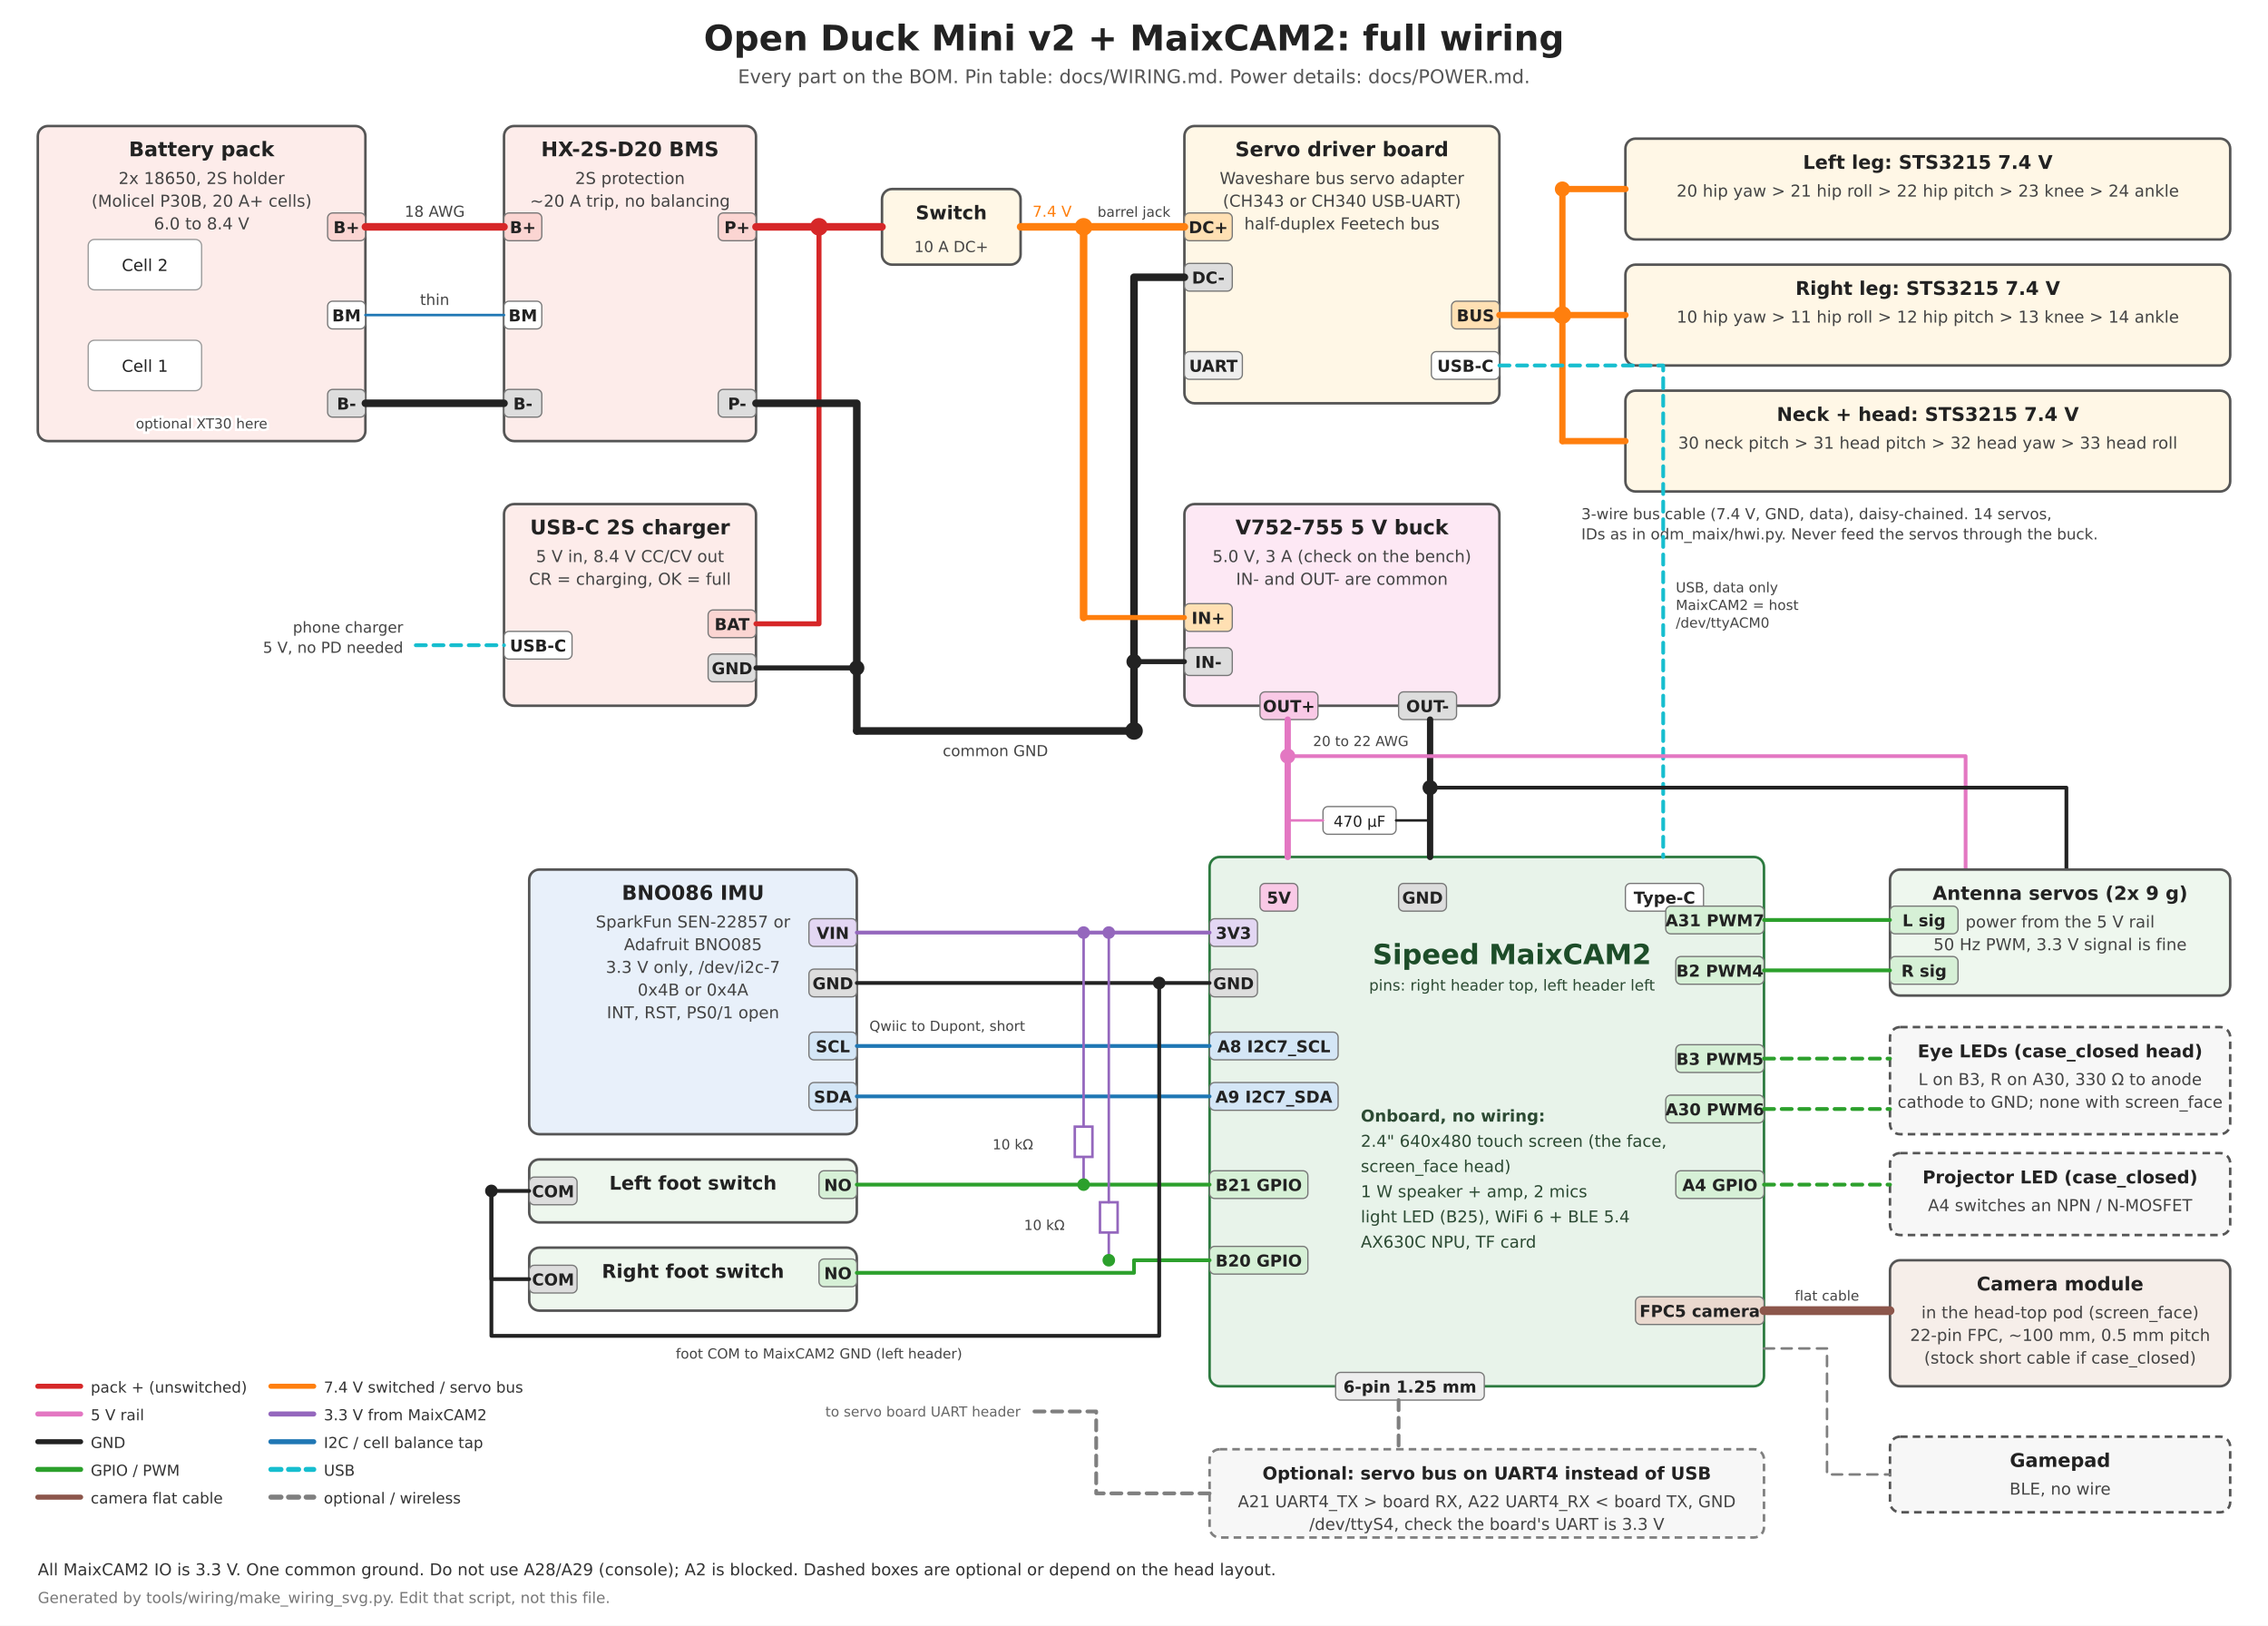
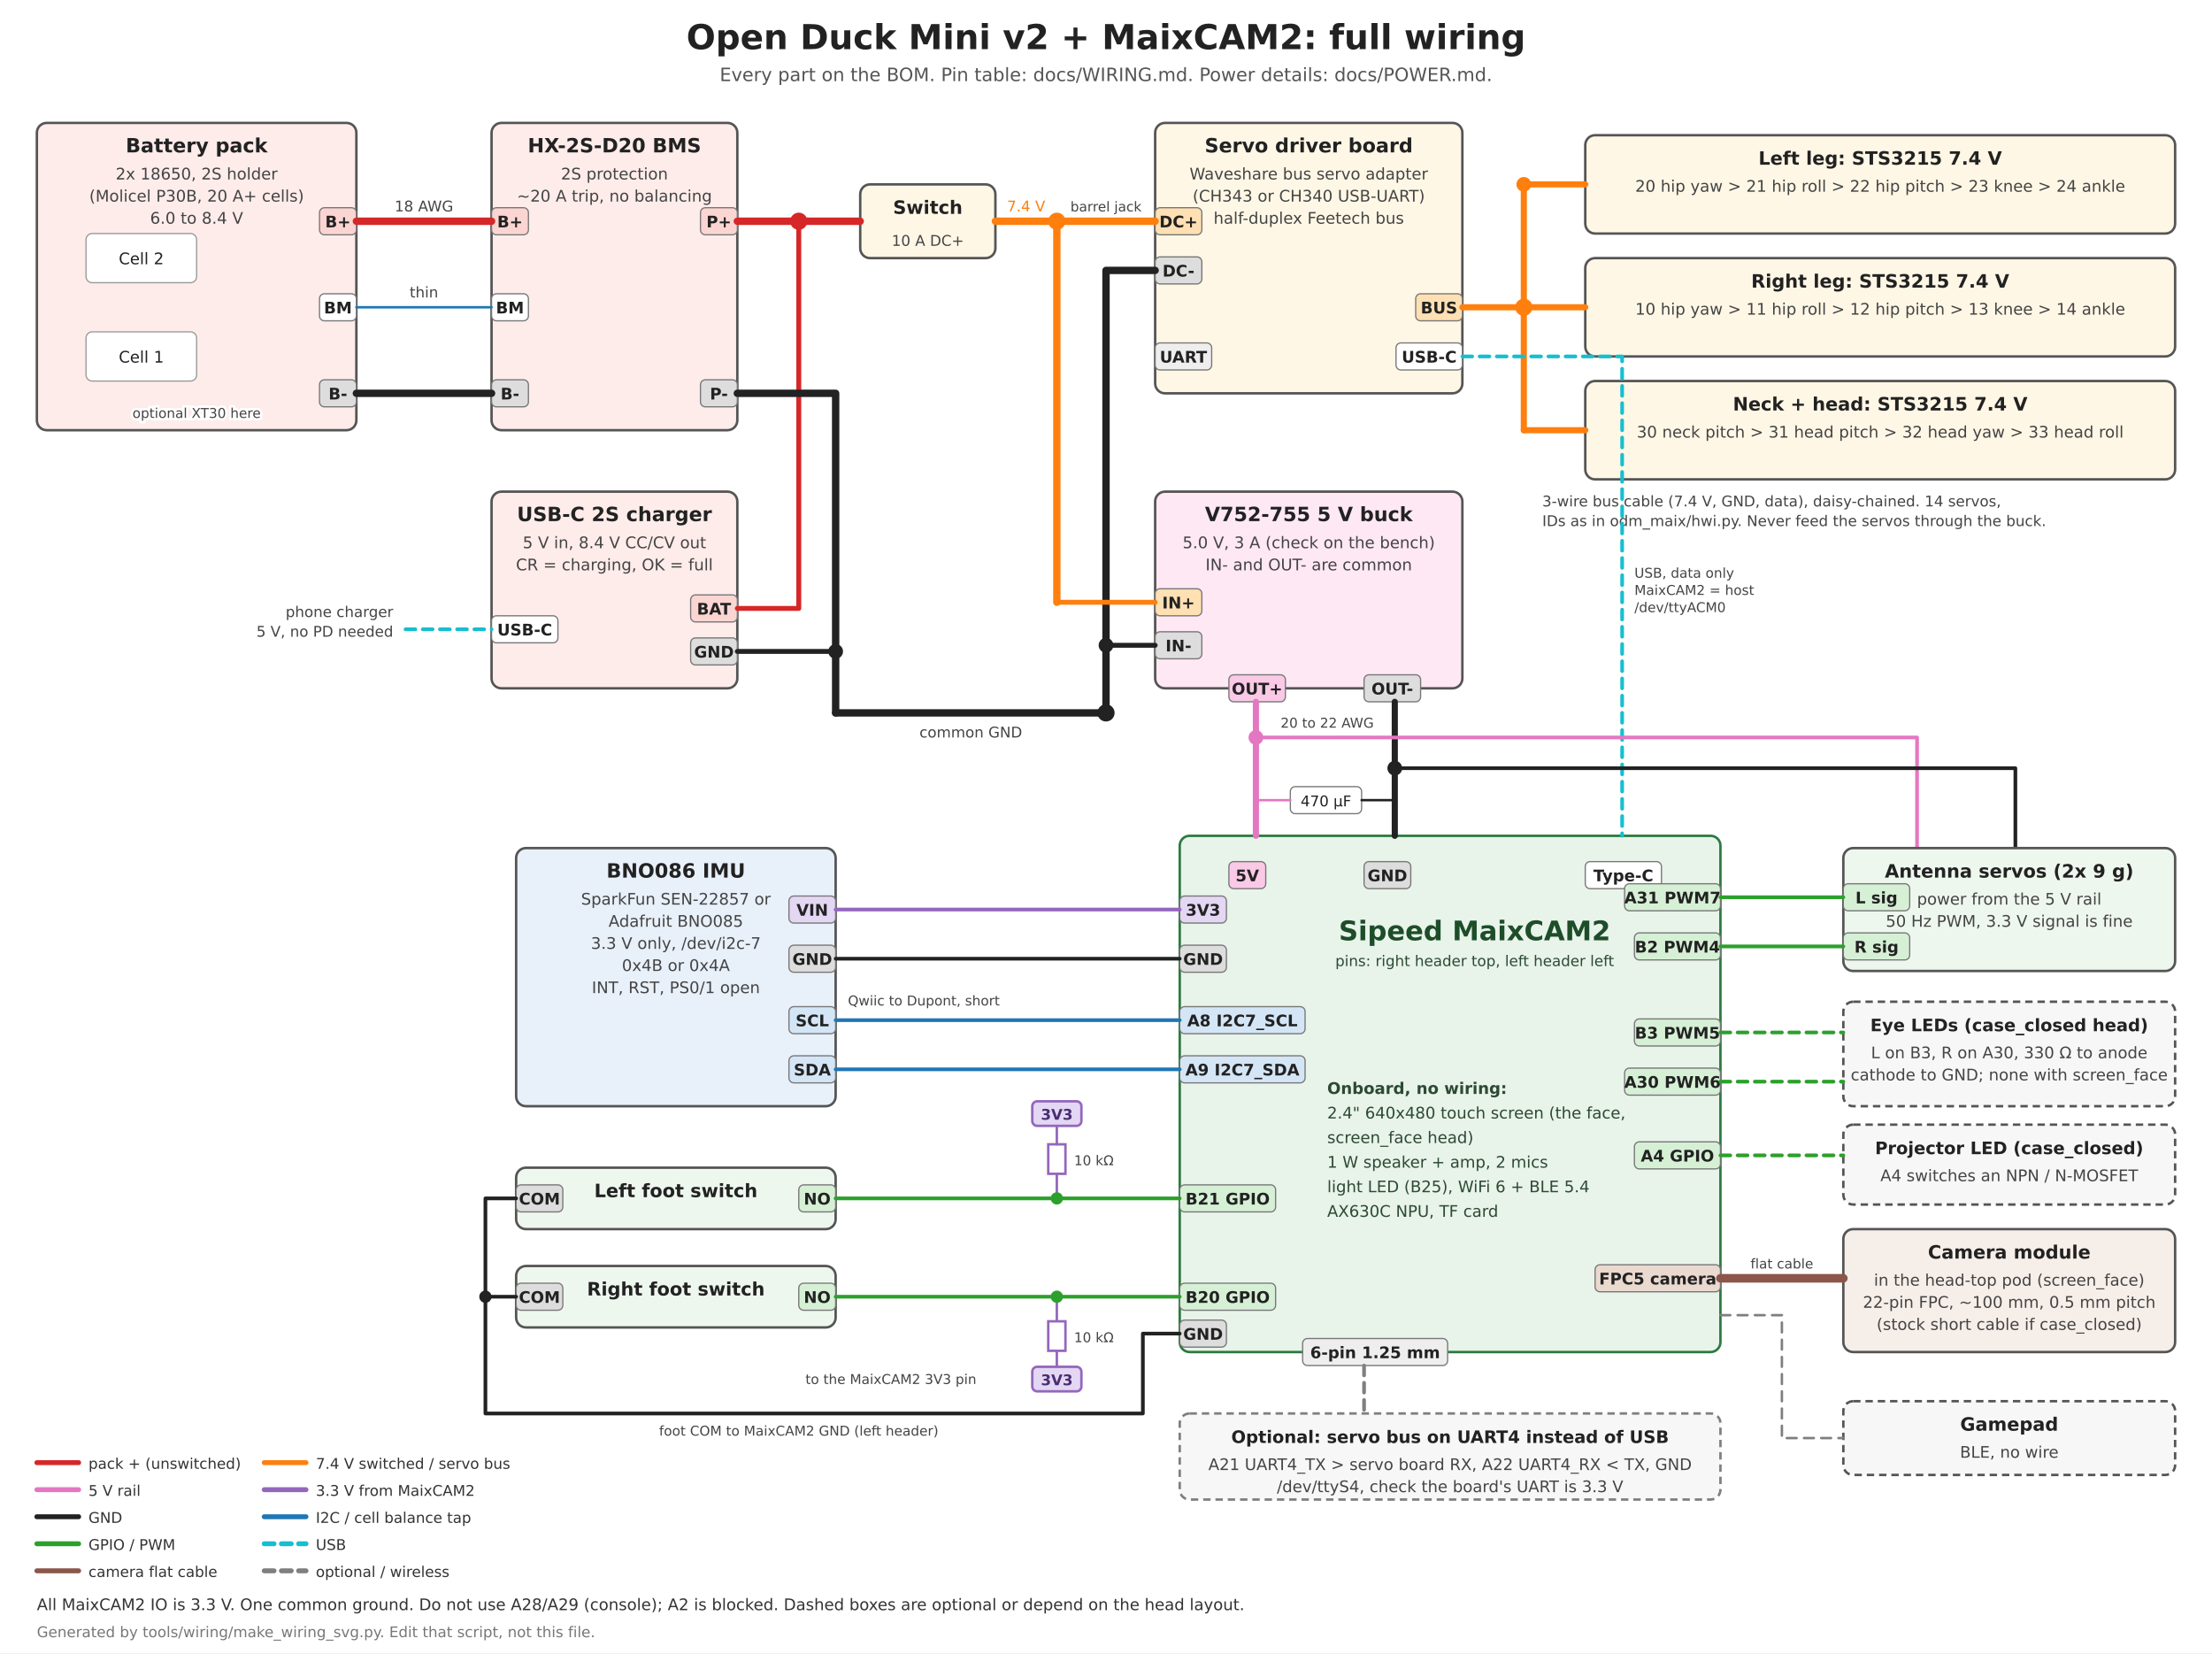
- <svg xmlns="http://www.w3.org/2000/svg" width="1800" height="1290" viewBox="0 0 1800 1290" font-family="DejaVu Sans, Arial, sans-serif">
-   <rect width="1800" height="1290" fill="#ffffff" />
+ <svg xmlns="http://www.w3.org/2000/svg" width="1800" height="1345" viewBox="0 0 1800 1345" font-family="DejaVu Sans, Arial, sans-serif">
+   <rect width="1800" height="1345" fill="#ffffff" />
  <text x="900.0" y="40" font-size="28" text-anchor="middle" font-weight="bold" fill="#222">Open Duck Mini v2 + MaixCAM2: full wiring</text>
  <text x="900.0" y="66" font-size="15" text-anchor="middle" font-weight="normal" fill="#555">Every part on the BOM. Pin table: docs/WIRING.md.  Power details: docs/POWER.md.</text>
  <rect x="30" y="100" width="260" height="250" rx="8" fill="#fdecea" stroke="#555" stroke-width="2" />
  <text x="160.0" y="124" font-size="16" text-anchor="middle" font-weight="bold" fill="#222">Battery pack</text>
  <text x="160.0" y="146" font-size="13" text-anchor="middle" font-weight="normal" fill="#444">2x 18650, 2S holder</text>
  <text x="160.0" y="164" font-size="13" text-anchor="middle" font-weight="normal" fill="#444">(Molicel P30B, 20 A+ cells)</text>
  <text x="160.0" y="182" font-size="13" text-anchor="middle" font-weight="normal" fill="#444">6.0 to 8.4 V</text>
  <rect x="70" y="190" width="90" height="40" rx="5" fill="#fff" stroke="#999" />
  <text x="115" y="215" font-size="13" text-anchor="middle" font-weight="normal" fill="#222">Cell 2</text>
  <rect x="70" y="270" width="90" height="40" rx="5" fill="#fff" stroke="#999" />
  <text x="115" y="295" font-size="13" text-anchor="middle" font-weight="normal" fill="#222">Cell 1</text>
  <rect x="260" y="169" width="30" height="22" rx="4" fill="#fbd5d2" stroke="#777" />
  <text x="275.0" y="185" font-size="13" text-anchor="middle" font-weight="bold" fill="#222">B+</text>
  <rect x="260" y="239" width="30" height="22" rx="4" fill="#fff" stroke="#777" />
  <text x="275.0" y="255" font-size="13" text-anchor="middle" font-weight="bold" fill="#222">BM</text>
  <rect x="260" y="309" width="30" height="22" rx="4" fill="#ddd" stroke="#777" />
  <text x="275.0" y="325" font-size="13" text-anchor="middle" font-weight="bold" fill="#222">B-</text>
  <text x="160" y="340" font-size="11" text-anchor="middle" fill="#444" stroke="#fff" stroke-width="4" paint-order="stroke">optional XT30 here</text>
  <rect x="400" y="100" width="200" height="250" rx="8" fill="#fdecea" stroke="#555" stroke-width="2" />
  <text x="500.0" y="124" font-size="16" text-anchor="middle" font-weight="bold" fill="#222">HX-2S-D20 BMS</text>
  <text x="500.0" y="146" font-size="13" text-anchor="middle" font-weight="normal" fill="#444">2S protection</text>
  <text x="500.0" y="164" font-size="13" text-anchor="middle" font-weight="normal" fill="#444">~20 A trip, no balancing</text>
  <rect x="400" y="169" width="30" height="22" rx="4" fill="#fbd5d2" stroke="#777" />
  <text x="415.0" y="185" font-size="13" text-anchor="middle" font-weight="bold" fill="#222">B+</text>
  <rect x="400" y="239" width="30" height="22" rx="4" fill="#fff" stroke="#777" />
  <text x="415.0" y="255" font-size="13" text-anchor="middle" font-weight="bold" fill="#222">BM</text>
  <rect x="400" y="309" width="30" height="22" rx="4" fill="#ddd" stroke="#777" />
  <text x="415.0" y="325" font-size="13" text-anchor="middle" font-weight="bold" fill="#222">B-</text>
  <rect x="570" y="169" width="30" height="22" rx="4" fill="#fbd5d2" stroke="#777" />
  <text x="585.0" y="185" font-size="13" text-anchor="middle" font-weight="bold" fill="#222">P+</text>
  <rect x="570" y="309" width="30" height="22" rx="4" fill="#ddd" stroke="#777" />
  <text x="585.0" y="325" font-size="13" text-anchor="middle" font-weight="bold" fill="#222">P-</text>
  <path d="M290 180 L400 180" fill="none" stroke="#d62728" stroke-width="6" stroke-linecap="round" stroke-linejoin="round" />
  <path d="M290 250 L400 250" fill="none" stroke="#1f77b4" stroke-width="2" stroke-linecap="round" stroke-linejoin="round" />
  <path d="M290 320 L400 320" fill="none" stroke="#222222" stroke-width="6" stroke-linecap="round" stroke-linejoin="round" />
  <text x="345" y="172" font-size="12" text-anchor="middle" fill="#444" stroke="#fff" stroke-width="4" paint-order="stroke">18 AWG</text>
  <text x="345" y="242" font-size="12" text-anchor="middle" fill="#444" stroke="#fff" stroke-width="4" paint-order="stroke">thin</text>
  <rect x="400" y="400" width="200" height="160" rx="8" fill="#fdecea" stroke="#555" stroke-width="2" />
  <text x="500.0" y="424" font-size="16" text-anchor="middle" font-weight="bold" fill="#222">USB-C 2S charger</text>
  <text x="500.0" y="446" font-size="13" text-anchor="middle" font-weight="normal" fill="#444">5 V in, 8.4 V CC/CV out</text>
  <text x="500.0" y="464" font-size="13" text-anchor="middle" font-weight="normal" fill="#444">CR = charging, OK = full</text>
  <rect x="562" y="484" width="38" height="22" rx="4" fill="#fbd5d2" stroke="#777" />
  <text x="581.0" y="500" font-size="13" text-anchor="middle" font-weight="bold" fill="#222">BAT</text>
  <rect x="562" y="519" width="38" height="22" rx="4" fill="#ddd" stroke="#777" />
  <text x="581.0" y="535" font-size="13" text-anchor="middle" font-weight="bold" fill="#222">GND</text>
  <rect x="400" y="501" width="54" height="22" rx="4" fill="#fff" stroke="#777" />
  <text x="427.0" y="517" font-size="13" text-anchor="middle" font-weight="bold" fill="#222">USB-C</text>
  <path d="M330 512 L400 512" fill="none" stroke="#17becf" stroke-width="3" stroke-linecap="round" stroke-linejoin="round" stroke-dasharray="8 6" />
  <text x="320" y="502" font-size="12" text-anchor="end" font-weight="normal" fill="#444">phone charger</text>
  <text x="320" y="518" font-size="12" text-anchor="end" font-weight="normal" fill="#444">5 V, no PD needed</text>
  <rect x="700" y="150" width="110" height="60" rx="8" fill="#fff7e6" stroke="#555" stroke-width="2" />
  <text x="755.0" y="174" font-size="15" text-anchor="middle" font-weight="bold" fill="#222">Switch</text>
  <text x="755" y="200" font-size="12" text-anchor="middle" font-weight="normal" fill="#444">10 A DC+</text>
  <path d="M600 180 L700 180" fill="none" stroke="#d62728" stroke-width="6" stroke-linecap="round" stroke-linejoin="round" />
  <path d="M650 180 L650 495 L600 495" fill="none" stroke="#d62728" stroke-width="4" stroke-linecap="round" stroke-linejoin="round" />
  <circle cx="650" cy="180" r="7" fill="#d62728" />
  <path d="M600 320 L680 320 L680 580" fill="none" stroke="#222222" stroke-width="6" stroke-linecap="round" stroke-linejoin="round" />
  <path d="M600 530 L680 530" fill="none" stroke="#222222" stroke-width="4" stroke-linecap="round" stroke-linejoin="round" />
  <circle cx="680" cy="530" r="6" fill="#222222" />
  <path d="M810 180 L860 180 L860 490" fill="none" stroke="#ff7f0e" stroke-width="6" stroke-linecap="round" stroke-linejoin="round" />
  <circle cx="860" cy="180" r="7" fill="#ff7f0e" />
  <text x="835" y="172" font-size="12" text-anchor="middle" fill="#ff7f0e" stroke="#fff" stroke-width="4" paint-order="stroke">7.4 V</text>
  <rect x="940" y="100" width="250" height="220" rx="8" fill="#fff7e6" stroke="#555" stroke-width="2" />
  <text x="1065.0" y="124" font-size="16" text-anchor="middle" font-weight="bold" fill="#222">Servo driver board</text>
  <text x="1065.0" y="146" font-size="13" text-anchor="middle" font-weight="normal" fill="#444">Waveshare bus servo adapter</text>
  <text x="1065.0" y="164" font-size="13" text-anchor="middle" font-weight="normal" fill="#444">(CH343 or CH340 USB-UART)</text>
  <text x="1065.0" y="182" font-size="13" text-anchor="middle" font-weight="normal" fill="#444">half-duplex Feetech bus</text>
  <rect x="940" y="169" width="38" height="22" rx="4" fill="#ffe0b3" stroke="#777" />
  <text x="959.0" y="185" font-size="13" text-anchor="middle" font-weight="bold" fill="#222">DC+</text>
  <rect x="940" y="209" width="38" height="22" rx="4" fill="#ddd" stroke="#777" />
  <text x="959.0" y="225" font-size="13" text-anchor="middle" font-weight="bold" fill="#222">DC-</text>
  <rect x="1152" y="239" width="38" height="22" rx="4" fill="#ffe0b3" stroke="#777" />
  <text x="1171.0" y="255" font-size="13" text-anchor="middle" font-weight="bold" fill="#222">BUS</text>
  <rect x="1136" y="279" width="54" height="22" rx="4" fill="#fff" stroke="#777" />
  <text x="1163.0" y="295" font-size="13" text-anchor="middle" font-weight="bold" fill="#222">USB-C</text>
  <rect x="940" y="279" width="46" height="22" rx="4" fill="#eee" stroke="#777" />
  <text x="963.0" y="295" font-size="13" text-anchor="middle" font-weight="bold" fill="#222">UART</text>
  <path d="M860 180 L940 180" fill="none" stroke="#ff7f0e" stroke-width="6" stroke-linecap="round" stroke-linejoin="round" />
  <text x="900" y="172" font-size="11" text-anchor="middle" fill="#444" stroke="#fff" stroke-width="4" paint-order="stroke">barrel jack</text>
  <path d="M940 220 L900 220 L900 580" fill="none" stroke="#222222" stroke-width="6" stroke-linecap="round" stroke-linejoin="round" />
  <rect x="940" y="400" width="250" height="160" rx="8" fill="#fde8f4" stroke="#555" stroke-width="2" />
  <text x="1065.0" y="424" font-size="16" text-anchor="middle" font-weight="bold" fill="#222">V752-755 5 V buck</text>
  <text x="1065.0" y="446" font-size="13" text-anchor="middle" font-weight="normal" fill="#444">5.0 V, 3 A (check on the bench)</text>
  <text x="1065.0" y="464" font-size="13" text-anchor="middle" font-weight="normal" fill="#444">IN- and OUT- are common</text>
  <rect x="940" y="479" width="38" height="22" rx="4" fill="#ffe0b3" stroke="#777" />
  <text x="959.0" y="495" font-size="13" text-anchor="middle" font-weight="bold" fill="#222">IN+</text>
  <rect x="940" y="514" width="38" height="22" rx="4" fill="#ddd" stroke="#777" />
  <text x="959.0" y="530" font-size="13" text-anchor="middle" font-weight="bold" fill="#222">IN-</text>
  <path d="M860 490 L940 490" fill="none" stroke="#ff7f0e" stroke-width="4" stroke-linecap="round" stroke-linejoin="round" />
  <path d="M940 525 L900 525" fill="none" stroke="#222222" stroke-width="4" stroke-linecap="round" stroke-linejoin="round" />
  <circle cx="900" cy="525" r="6" fill="#222222" />
  <rect x="1000" y="549" width="46" height="22" rx="4" fill="#f9c9e6" stroke="#777" />
  <text x="1023.0" y="565" font-size="13" text-anchor="middle" font-weight="bold" fill="#222">OUT+</text>
  <rect x="1110" y="549" width="46" height="22" rx="4" fill="#ddd" stroke="#777" />
  <text x="1133.0" y="565" font-size="13" text-anchor="middle" font-weight="bold" fill="#222">OUT-</text>
  <path d="M680 580 L900 580" fill="none" stroke="#222222" stroke-width="6" stroke-linecap="round" stroke-linejoin="round" />
  <circle cx="900" cy="580" r="7" fill="#222222" />
  <text x="790" y="600" font-size="12" text-anchor="middle" fill="#444" stroke="#fff" stroke-width="4" paint-order="stroke">common GND</text>
  <rect x="1290" y="110" width="480" height="80" rx="8" fill="#fff7e6" stroke="#555" stroke-width="2" />
  <text x="1530.0" y="134" font-size="15" text-anchor="middle" font-weight="bold" fill="#222">Left leg: STS3215 7.4 V</text>
  <text x="1530.0" y="156" font-size="13" text-anchor="middle" font-weight="normal" fill="#444">20 hip yaw &gt; 21 hip roll &gt; 22 hip pitch &gt; 23 knee &gt; 24 ankle</text>
  <path d="M1240 150 L1290 150" fill="none" stroke="#ff7f0e" stroke-width="5" stroke-linecap="round" stroke-linejoin="round" />
  <rect x="1290" y="210" width="480" height="80" rx="8" fill="#fff7e6" stroke="#555" stroke-width="2" />
  <text x="1530.0" y="234" font-size="15" text-anchor="middle" font-weight="bold" fill="#222">Right leg: STS3215 7.4 V</text>
  <text x="1530.0" y="256" font-size="13" text-anchor="middle" font-weight="normal" fill="#444">10 hip yaw &gt; 11 hip roll &gt; 12 hip pitch &gt; 13 knee &gt; 14 ankle</text>
  <path d="M1240 250 L1290 250" fill="none" stroke="#ff7f0e" stroke-width="5" stroke-linecap="round" stroke-linejoin="round" />
  <rect x="1290" y="310" width="480" height="80" rx="8" fill="#fff7e6" stroke="#555" stroke-width="2" />
  <text x="1530.0" y="334" font-size="15" text-anchor="middle" font-weight="bold" fill="#222">Neck + head: STS3215 7.4 V</text>
  <text x="1530.0" y="356" font-size="13" text-anchor="middle" font-weight="normal" fill="#444">30 neck pitch &gt; 31 head pitch &gt; 32 head yaw &gt; 33 head roll</text>
  <path d="M1240 350 L1290 350" fill="none" stroke="#ff7f0e" stroke-width="5" stroke-linecap="round" stroke-linejoin="round" />
  <path d="M1190 250 L1240 250" fill="none" stroke="#ff7f0e" stroke-width="5" stroke-linecap="round" stroke-linejoin="round" />
  <path d="M1240 150 L1240 350" fill="none" stroke="#ff7f0e" stroke-width="5" stroke-linecap="round" stroke-linejoin="round" />
  <circle cx="1240" cy="150" r="6" fill="#ff7f0e" />
  <circle cx="1240" cy="250" r="7" fill="#ff7f0e" />
  <text x="1255" y="412" font-size="12" text-anchor="start" fill="#444" stroke="#fff" stroke-width="4" paint-order="stroke">3-wire bus cable (7.4 V, GND, data), daisy-chained. 14 servos,</text>
  <text x="1255" y="428" font-size="12" text-anchor="start" fill="#444" stroke="#fff" stroke-width="4" paint-order="stroke">IDs as in odm_maix/hwi.py. Never feed the servos through the buck.</text>
  <rect x="960" y="680" width="440" height="420" rx="8" fill="#e8f3ea" stroke="#2c7a3f" stroke-width="2" />
  <text x="1180.0" y="704" font-size="16" text-anchor="middle" font-weight="bold" fill="#222" />
  <text x="1200.0" y="765" font-size="22" text-anchor="middle" font-weight="bold" fill="#1d4d29">Sipeed MaixCAM2</text>
  <text x="1200.0" y="786" font-size="12" text-anchor="middle" font-weight="normal" fill="#2c4a33">pins: right header top, left header left</text>
  <text x="1080" y="890" font-size="13" text-anchor="start" font-weight="bold" fill="#2c4a33">Onboard, no wiring:</text>
  <text x="1080" y="910" font-size="13" text-anchor="start" font-weight="normal" fill="#2c4a33">2.4" 640x480 touch screen (the face,</text>
  <text x="1080" y="930" font-size="13" text-anchor="start" font-weight="normal" fill="#2c4a33">  screen_face head)</text>
  <text x="1080" y="950" font-size="13" text-anchor="start" font-weight="normal" fill="#2c4a33">1 W speaker + amp, 2 mics</text>
  <text x="1080" y="970" font-size="13" text-anchor="start" font-weight="normal" fill="#2c4a33">light LED (B25), WiFi 6 + BLE 5.4</text>
  <text x="1080" y="990" font-size="13" text-anchor="start" font-weight="normal" fill="#2c4a33">AX630C NPU, TF card</text>
  <rect x="1000" y="701" width="30" height="22" rx="4" fill="#f9c9e6" stroke="#777" />
  <text x="1015.0" y="717" font-size="13" text-anchor="middle" font-weight="bold" fill="#222">5V</text>
  <rect x="1110" y="701" width="38" height="22" rx="4" fill="#ddd" stroke="#777" />
  <text x="1129.0" y="717" font-size="13" text-anchor="middle" font-weight="bold" fill="#222">GND</text>
  <path d="M1022 571 L1022 680" fill="none" stroke="#e377c2" stroke-width="5" stroke-linecap="round" stroke-linejoin="round" />
  <path d="M1135 571 L1135 680" fill="none" stroke="#222222" stroke-width="5" stroke-linecap="round" stroke-linejoin="round" />
  <circle cx="1022" cy="600" r="6" fill="#e377c2" />
  <circle cx="1135" cy="625" r="6" fill="#222222" />
  <rect x="1050" y="640" width="58" height="22" rx="4" fill="#fff" stroke="#777" />
  <text x="1079" y="656" font-size="12" text-anchor="middle" font-weight="normal" fill="#222">470 µF</text>
  <path d="M1022 651 L1050 651" fill="none" stroke="#e377c2" stroke-width="2" stroke-linecap="round" stroke-linejoin="round" />
  <path d="M1108 651 L1135 651" fill="none" stroke="#222222" stroke-width="2" stroke-linecap="round" stroke-linejoin="round" />
  <text x="1080" y="592" font-size="11" text-anchor="middle" fill="#444" stroke="#fff" stroke-width="4" paint-order="stroke">20 to 22 AWG</text>
  <rect x="1290" y="701" width="62" height="22" rx="4" fill="#fff" stroke="#777" />
  <text x="1321.0" y="717" font-size="13" text-anchor="middle" font-weight="bold" fill="#222">Type-C</text>
  <path d="M1190 290 L1320 290 L1320 680" fill="none" stroke="#17becf" stroke-width="3" stroke-linecap="round" stroke-linejoin="round" stroke-dasharray="8 6" />
  <text x="1330" y="470" font-size="11" text-anchor="start" fill="#444" stroke="#fff" stroke-width="4" paint-order="stroke">USB, data only</text>
  <text x="1330" y="484" font-size="11" text-anchor="start" fill="#444" stroke="#fff" stroke-width="4" paint-order="stroke">MaixCAM2 = host</text>
  <text x="1330" y="498" font-size="11" text-anchor="start" fill="#444" stroke="#fff" stroke-width="4" paint-order="stroke">/dev/ttyACM0</text>
  <path d="M1022 600 L1560 600 L1560 690" fill="none" stroke="#e377c2" stroke-width="3" stroke-linecap="round" stroke-linejoin="round" />
  <path d="M1135 625 L1640 625 L1640 690" fill="none" stroke="#222222" stroke-width="3" stroke-linecap="round" stroke-linejoin="round" />
  <rect x="960" y="729" width="38" height="22" rx="4" fill="#e3d7f3" stroke="#777" />
  <text x="979.0" y="745" font-size="13" text-anchor="middle" font-weight="bold" fill="#222">3V3</text>
  <rect x="960" y="769" width="38" height="22" rx="4" fill="#ddd" stroke="#777" />
  <text x="979.0" y="785" font-size="13" text-anchor="middle" font-weight="bold" fill="#222">GND</text>
  <rect x="960" y="819" width="102" height="22" rx="4" fill="#d4e6f6" stroke="#777" />
  <text x="1011.0" y="835" font-size="13" text-anchor="middle" font-weight="bold" fill="#222">A8 I2C7_SCL</text>
  <rect x="960" y="859" width="102" height="22" rx="4" fill="#d4e6f6" stroke="#777" />
  <text x="1011.0" y="875" font-size="13" text-anchor="middle" font-weight="bold" fill="#222">A9 I2C7_SDA</text>
-   <rect x="960" y="929" width="78" height="22" rx="4" fill="#d6f0d6" stroke="#777" />
-   <text x="999.0" y="945" font-size="13" text-anchor="middle" font-weight="bold" fill="#222">B21 GPIO</text>
-   <rect x="960" y="989" width="78" height="22" rx="4" fill="#d6f0d6" stroke="#777" />
-   <text x="999.0" y="1005" font-size="13" text-anchor="middle" font-weight="bold" fill="#222">B20 GPIO</text>
+   <rect x="960" y="964" width="78" height="22" rx="4" fill="#d6f0d6" stroke="#777" />
+   <text x="999.0" y="980" font-size="13" text-anchor="middle" font-weight="bold" fill="#222">B21 GPIO</text>
+   <rect x="960" y="1044" width="78" height="22" rx="4" fill="#d6f0d6" stroke="#777" />
+   <text x="999.0" y="1060" font-size="13" text-anchor="middle" font-weight="bold" fill="#222">B20 GPIO</text>
+   <rect x="960" y="1074" width="38" height="22" rx="4" fill="#ddd" stroke="#777" />
+   <text x="979.0" y="1090" font-size="13" text-anchor="middle" font-weight="bold" fill="#222">GND</text>
  <rect x="420" y="690" width="260" height="210" rx="8" fill="#e8f0fa" stroke="#555" stroke-width="2" />
  <text x="550.0" y="714" font-size="16" text-anchor="middle" font-weight="bold" fill="#222">BNO086 IMU</text>
  <text x="550.0" y="736" font-size="13" text-anchor="middle" font-weight="normal" fill="#444">SparkFun SEN-22857 or</text>
  <text x="550.0" y="754" font-size="13" text-anchor="middle" font-weight="normal" fill="#444">Adafruit BNO085</text>
  <text x="550.0" y="772" font-size="13" text-anchor="middle" font-weight="normal" fill="#444">3.3 V only, /dev/i2c-7</text>
  <text x="550.0" y="790" font-size="13" text-anchor="middle" font-weight="normal" fill="#444">0x4B or 0x4A</text>
  <text x="550.0" y="808" font-size="13" text-anchor="middle" font-weight="normal" fill="#444">INT, RST, PS0/1 open</text>
  <rect x="642" y="729" width="38" height="22" rx="4" fill="#e3d7f3" stroke="#777" />
  <text x="661.0" y="745" font-size="13" text-anchor="middle" font-weight="bold" fill="#222">VIN</text>
  <rect x="642" y="769" width="38" height="22" rx="4" fill="#ddd" stroke="#777" />
  <text x="661.0" y="785" font-size="13" text-anchor="middle" font-weight="bold" fill="#222">GND</text>
  <rect x="642" y="819" width="38" height="22" rx="4" fill="#d4e6f6" stroke="#777" />
  <text x="661.0" y="835" font-size="13" text-anchor="middle" font-weight="bold" fill="#222">SCL</text>
  <rect x="642" y="859" width="38" height="22" rx="4" fill="#d4e6f6" stroke="#777" />
  <text x="661.0" y="875" font-size="13" text-anchor="middle" font-weight="bold" fill="#222">SDA</text>
  <path d="M680 740 L960 740" fill="none" stroke="#9467bd" stroke-width="3" stroke-linecap="round" stroke-linejoin="round" />
  <path d="M680 780 L960 780" fill="none" stroke="#222222" stroke-width="3" stroke-linecap="round" stroke-linejoin="round" />
  <path d="M680 830 L960 830" fill="none" stroke="#1f77b4" stroke-width="3" stroke-linecap="round" stroke-linejoin="round" />
  <path d="M680 870 L960 870" fill="none" stroke="#1f77b4" stroke-width="3" stroke-linecap="round" stroke-linejoin="round" />
  <text x="690" y="818" font-size="11" text-anchor="start" fill="#444" stroke="#fff" stroke-width="4" paint-order="stroke">Qwiic to Dupont, short</text>
-   <rect x="420" y="920" width="260" height="50" rx="8" fill="#eef7ee" stroke="#555" stroke-width="2" />
-   <text x="550.0" y="944" font-size="15" text-anchor="middle" font-weight="bold" fill="#222">Left foot switch</text>
-   <rect x="420" y="990" width="260" height="50" rx="8" fill="#eef7ee" stroke="#555" stroke-width="2" />
-   <text x="550.0" y="1014" font-size="15" text-anchor="middle" font-weight="bold" fill="#222">Right foot switch</text>
-   <rect x="650" y="929" width="30" height="22" rx="4" fill="#d6f0d6" stroke="#777" />
-   <text x="665.0" y="945" font-size="13" text-anchor="middle" font-weight="bold" fill="#222">NO</text>
-   <rect x="650" y="999" width="30" height="22" rx="4" fill="#d6f0d6" stroke="#777" />
-   <text x="665.0" y="1015" font-size="13" text-anchor="middle" font-weight="bold" fill="#222">NO</text>
-   <rect x="420" y="934" width="38" height="22" rx="4" fill="#ddd" stroke="#777" />
-   <text x="439.0" y="950" font-size="13" text-anchor="middle" font-weight="bold" fill="#222">COM</text>
-   <rect x="420" y="1004" width="38" height="22" rx="4" fill="#ddd" stroke="#777" />
-   <text x="439.0" y="1020" font-size="13" text-anchor="middle" font-weight="bold" fill="#222">COM</text>
-   <path d="M680 940 L960 940" fill="none" stroke="#2ca02c" stroke-width="3" stroke-linecap="round" stroke-linejoin="round" />
-   <path d="M680 1010 L900 1010 L900 1000 L960 1000" fill="none" stroke="#2ca02c" stroke-width="3" stroke-linecap="round" stroke-linejoin="round" />
-   <path d="M860 940 L860 918" fill="none" stroke="#9467bd" stroke-width="2" stroke-linecap="round" stroke-linejoin="round" />
-   <rect x="853" y="894" width="14" height="24" fill="#fff" stroke="#9467bd" stroke-width="2" />
-   <path d="M860 894 L860 758 L860 740" fill="none" stroke="#9467bd" stroke-width="2" stroke-linecap="round" stroke-linejoin="round" />
-   <circle cx="860" cy="740" r="5" fill="#9467bd" />
-   <circle cx="860" cy="940" r="5" fill="#2ca02c" />
-   <path d="M880 1000 L880 978" fill="none" stroke="#9467bd" stroke-width="2" stroke-linecap="round" stroke-linejoin="round" />
-   <rect x="873" y="954" width="14" height="24" fill="#fff" stroke="#9467bd" stroke-width="2" />
-   <path d="M880 954 L880 758 L880 740" fill="none" stroke="#9467bd" stroke-width="2" stroke-linecap="round" stroke-linejoin="round" />
-   <circle cx="880" cy="740" r="5" fill="#9467bd" />
-   <circle cx="880" cy="1000" r="5" fill="#2ca02c" />
-   <text x="820" y="912" font-size="11" text-anchor="end" fill="#444" stroke="#fff" stroke-width="4" paint-order="stroke">10 kΩ</text>
-   <text x="845" y="976" font-size="11" text-anchor="end" fill="#444" stroke="#fff" stroke-width="4" paint-order="stroke">10 kΩ</text>
-   <path d="M420 945 L390 945 L390 1015 L420 1015" fill="none" stroke="#222222" stroke-width="3" stroke-linecap="round" stroke-linejoin="round" />
-   <path d="M390 945 L390 1060 L920 1060 L920 780" fill="none" stroke="#222222" stroke-width="3" stroke-linecap="round" stroke-linejoin="round" />
-   <circle cx="390" cy="945" r="5" fill="#222222" />
-   <circle cx="920" cy="780" r="5" fill="#222222" />
-   <text x="650" y="1078" font-size="11" text-anchor="middle" fill="#444" stroke="#fff" stroke-width="4" paint-order="stroke">foot COM to MaixCAM2 GND (left header)</text>
+   <rect x="420" y="950" width="260" height="50" rx="8" fill="#eef7ee" stroke="#555" stroke-width="2" />
+   <text x="550.0" y="974" font-size="15" text-anchor="middle" font-weight="bold" fill="#222">Left foot switch</text>
+   <rect x="420" y="1030" width="260" height="50" rx="8" fill="#eef7ee" stroke="#555" stroke-width="2" />
+   <text x="550.0" y="1054" font-size="15" text-anchor="middle" font-weight="bold" fill="#222">Right foot switch</text>
+   <rect x="650" y="964" width="30" height="22" rx="4" fill="#d6f0d6" stroke="#777" />
+   <text x="665.0" y="980" font-size="13" text-anchor="middle" font-weight="bold" fill="#222">NO</text>
+   <rect x="650" y="1044" width="30" height="22" rx="4" fill="#d6f0d6" stroke="#777" />
+   <text x="665.0" y="1060" font-size="13" text-anchor="middle" font-weight="bold" fill="#222">NO</text>
+   <rect x="420" y="964" width="38" height="22" rx="4" fill="#ddd" stroke="#777" />
+   <text x="439.0" y="980" font-size="13" text-anchor="middle" font-weight="bold" fill="#222">COM</text>
+   <rect x="420" y="1044" width="38" height="22" rx="4" fill="#ddd" stroke="#777" />
+   <text x="439.0" y="1060" font-size="13" text-anchor="middle" font-weight="bold" fill="#222">COM</text>
+   <path d="M680 975 L960 975" fill="none" stroke="#2ca02c" stroke-width="3" stroke-linecap="round" stroke-linejoin="round" />
+   <path d="M680 1055 L960 1055" fill="none" stroke="#2ca02c" stroke-width="3" stroke-linecap="round" stroke-linejoin="round" />
+   <path d="M860 975 L860 955" fill="none" stroke="#9467bd" stroke-width="2" stroke-linecap="round" stroke-linejoin="round" />
+   <rect x="853" y="931" width="14" height="24" fill="#fff" stroke="#9467bd" stroke-width="2" />
+   <path d="M860 931 L860 916" fill="none" stroke="#9467bd" stroke-width="2" stroke-linecap="round" stroke-linejoin="round" />
+   <rect x="840" y="896" width="40" height="20" rx="4" fill="#e3d7f3" stroke="#9467bd" stroke-width="2" />
+   <text x="860" y="911" font-size="12" text-anchor="middle" font-weight="bold" fill="#4b2d73">3V3</text>
+   <circle cx="860" cy="975" r="5" fill="#2ca02c" />
+   <text x="874" y="948" font-size="11" text-anchor="start" fill="#444" stroke="#fff" stroke-width="4" paint-order="stroke">10 kΩ</text>
+   <path d="M860 1055 L860 1075" fill="none" stroke="#9467bd" stroke-width="2" stroke-linecap="round" stroke-linejoin="round" />
+   <rect x="853" y="1075" width="14" height="24" fill="#fff" stroke="#9467bd" stroke-width="2" />
+   <path d="M860 1099 L860 1112" fill="none" stroke="#9467bd" stroke-width="2" stroke-linecap="round" stroke-linejoin="round" />
+   <rect x="840" y="1112" width="40" height="20" rx="4" fill="#e3d7f3" stroke="#9467bd" stroke-width="2" />
+   <text x="860" y="1127" font-size="12" text-anchor="middle" font-weight="bold" fill="#4b2d73">3V3</text>
+   <circle cx="860" cy="1055" r="5" fill="#2ca02c" />
+   <text x="874" y="1092" font-size="11" text-anchor="start" fill="#444" stroke="#fff" stroke-width="4" paint-order="stroke">10 kΩ</text>
+   <text x="725" y="1126" font-size="11" text-anchor="middle" fill="#444" stroke="#fff" stroke-width="4" paint-order="stroke">to the MaixCAM2 3V3 pin</text>
+   <path d="M420 975 L395 975 L395 1055 L420 1055" fill="none" stroke="#222222" stroke-width="3" stroke-linecap="round" stroke-linejoin="round" />
+   <path d="M395 1055 L395 1150 L930 1150 L930 1085 L960 1085" fill="none" stroke="#222222" stroke-width="3" stroke-linecap="round" stroke-linejoin="round" />
+   <circle cx="395" cy="1055" r="5" fill="#222222" />
+   <text x="650" y="1168" font-size="11" text-anchor="middle" fill="#444" stroke="#fff" stroke-width="4" paint-order="stroke">foot COM to MaixCAM2 GND (left header)</text>
  <rect x="1322" y="719" width="78" height="22" rx="4" fill="#d6f0d6" stroke="#777" />
  <text x="1361.0" y="735" font-size="13" text-anchor="middle" font-weight="bold" fill="#222">A31 PWM7</text>
  <rect x="1330" y="759" width="70" height="22" rx="4" fill="#d6f0d6" stroke="#777" />
  <text x="1365.0" y="775" font-size="13" text-anchor="middle" font-weight="bold" fill="#222">B2 PWM4</text>
  <rect x="1330" y="829" width="70" height="22" rx="4" fill="#d6f0d6" stroke="#777" />
  <text x="1365.0" y="845" font-size="13" text-anchor="middle" font-weight="bold" fill="#222">B3 PWM5</text>
  <rect x="1322" y="869" width="78" height="22" rx="4" fill="#d6f0d6" stroke="#777" />
  <text x="1361.0" y="885" font-size="13" text-anchor="middle" font-weight="bold" fill="#222">A30 PWM6</text>
  <rect x="1330" y="929" width="70" height="22" rx="4" fill="#d6f0d6" stroke="#777" />
  <text x="1365.0" y="945" font-size="13" text-anchor="middle" font-weight="bold" fill="#222">A4 GPIO</text>
  <rect x="1298" y="1029" width="102" height="22" rx="4" fill="#ead9cf" stroke="#777" />
  <text x="1349.0" y="1045" font-size="13" text-anchor="middle" font-weight="bold" fill="#222">FPC5 camera</text>
  <rect x="1500" y="690" width="270" height="100" rx="8" fill="#eef7ee" stroke="#555" stroke-width="2" />
  <text x="1635.0" y="714" font-size="15" text-anchor="middle" font-weight="bold" fill="#222">Antenna servos (2x 9 g)</text>
  <text x="1635.0" y="736" font-size="13" text-anchor="middle" font-weight="normal" fill="#444">power from the 5 V rail</text>
  <text x="1635.0" y="754" font-size="13" text-anchor="middle" font-weight="normal" fill="#444">50 Hz PWM, 3.3 V signal is fine</text>
  <rect x="1500" y="719" width="54" height="22" rx="4" fill="#d6f0d6" stroke="#777" />
  <text x="1527.0" y="735" font-size="13" text-anchor="middle" font-weight="bold" fill="#222">L sig</text>
  <rect x="1500" y="759" width="54" height="22" rx="4" fill="#d6f0d6" stroke="#777" />
  <text x="1527.0" y="775" font-size="13" text-anchor="middle" font-weight="bold" fill="#222">R sig</text>
  <path d="M1400 730 L1500 730" fill="none" stroke="#2ca02c" stroke-width="3" stroke-linecap="round" stroke-linejoin="round" />
  <path d="M1400 770 L1500 770" fill="none" stroke="#2ca02c" stroke-width="3" stroke-linecap="round" stroke-linejoin="round" />
  <rect x="1500" y="815" width="270" height="85" rx="8" fill="#f7f7f7" stroke="#555" stroke-width="2" stroke-dasharray="6 4" />
  <text x="1635.0" y="839" font-size="14" text-anchor="middle" font-weight="bold" fill="#222">Eye LEDs (case_closed head)</text>
  <text x="1635.0" y="861" font-size="13" text-anchor="middle" font-weight="normal" fill="#444">L on B3, R on A30, 330 Ω to anode</text>
  <text x="1635.0" y="879" font-size="13" text-anchor="middle" font-weight="normal" fill="#444">cathode to GND; none with screen_face</text>
  <path d="M1400 840 L1500 840" fill="none" stroke="#2ca02c" stroke-width="3" stroke-linecap="round" stroke-linejoin="round" stroke-dasharray="8 6" />
  <path d="M1400 880 L1500 880" fill="none" stroke="#2ca02c" stroke-width="3" stroke-linecap="round" stroke-linejoin="round" stroke-dasharray="8 6" />
  <rect x="1500" y="915" width="270" height="65" rx="8" fill="#f7f7f7" stroke="#555" stroke-width="2" stroke-dasharray="6 4" />
  <text x="1635.0" y="939" font-size="14" text-anchor="middle" font-weight="bold" fill="#222">Projector LED (case_closed)</text>
  <text x="1635.0" y="961" font-size="13" text-anchor="middle" font-weight="normal" fill="#444">A4 switches an NPN / N-MOSFET</text>
  <path d="M1400 940 L1500 940" fill="none" stroke="#2ca02c" stroke-width="3" stroke-linecap="round" stroke-linejoin="round" stroke-dasharray="8 6" />
  <rect x="1500" y="1000" width="270" height="100" rx="8" fill="#f6eee9" stroke="#555" stroke-width="2" />
  <text x="1635.0" y="1024" font-size="15" text-anchor="middle" font-weight="bold" fill="#222">Camera module</text>
  <text x="1635.0" y="1046" font-size="13" text-anchor="middle" font-weight="normal" fill="#444">in the head-top pod (screen_face)</text>
  <text x="1635.0" y="1064" font-size="13" text-anchor="middle" font-weight="normal" fill="#444">22-pin FPC, ~100 mm, 0.5 mm pitch</text>
  <text x="1635.0" y="1082" font-size="13" text-anchor="middle" font-weight="normal" fill="#444">(stock short cable if case_closed)</text>
  <path d="M1400 1040 L1500 1040" fill="none" stroke="#8c564b" stroke-width="7" stroke-linecap="round" stroke-linejoin="round" />
  <text x="1450" y="1032" font-size="11" text-anchor="middle" fill="#444" stroke="#fff" stroke-width="4" paint-order="stroke">flat cable</text>
  <rect x="1060" y="1089" width="118" height="22" rx="4" fill="#eee" stroke="#777" />
  <text x="1119.0" y="1105" font-size="13" text-anchor="middle" font-weight="bold" fill="#222">6-pin 1.25 mm</text>
  <rect x="960" y="1150" width="440" height="70" rx="8" fill="#f7f7f7" stroke="#7f7f7f" stroke-width="2" stroke-dasharray="6 4" />
  <text x="1180.0" y="1174" font-size="14" text-anchor="middle" font-weight="bold" fill="#222">Optional: servo bus on UART4 instead of USB</text>
-   <text x="1180.0" y="1196" font-size="13" text-anchor="middle" font-weight="normal" fill="#444">A21 UART4_TX &gt; board RX, A22 UART4_RX &lt; board TX, GND</text>
+   <text x="1180.0" y="1196" font-size="13" text-anchor="middle" font-weight="normal" fill="#444">A21 UART4_TX &gt; servo board RX, A22 UART4_RX &lt; TX, GND</text>
  <text x="1180.0" y="1214" font-size="13" text-anchor="middle" font-weight="normal" fill="#444">/dev/ttyS4, check the board's UART is 3.3 V</text>
  <path d="M1110 1111 L1110 1150" fill="none" stroke="#7f7f7f" stroke-width="3" stroke-linecap="round" stroke-linejoin="round" stroke-dasharray="8 6" />
-   <path d="M960 1185 L870 1185 L870 1120 L820 1120" fill="none" stroke="#7f7f7f" stroke-width="3" stroke-linecap="round" stroke-linejoin="round" stroke-dasharray="8 6" />
-   <text x="810" y="1124" font-size="11" text-anchor="end" font-weight="normal" fill="#666">to servo board UART header</text>
  <rect x="1500" y="1140" width="270" height="60" rx="8" fill="#f7f7f7" stroke="#555" stroke-width="2" stroke-dasharray="6 4" />
  <text x="1635.0" y="1164" font-size="15" text-anchor="middle" font-weight="bold" fill="#222">Gamepad</text>
  <text x="1635.0" y="1186" font-size="13" text-anchor="middle" font-weight="normal" fill="#444">BLE, no wire</text>
  <path d="M1400 1070 L1450 1070 L1450 1170 L1500 1170" fill="none" stroke="#7f7f7f" stroke-width="2" stroke-linecap="round" stroke-linejoin="round" stroke-dasharray="8 6" />
-   <path d="M30 1100 L64 1100" fill="none" stroke="#d62728" stroke-width="4" stroke-linecap="round" stroke-linejoin="round" />
-   <text x="72" y="1105" font-size="12" text-anchor="start" font-weight="normal" fill="#333">pack + (unswitched)</text>
-   <path d="M215 1100 L249 1100" fill="none" stroke="#ff7f0e" stroke-width="4" stroke-linecap="round" stroke-linejoin="round" />
-   <text x="257" y="1105" font-size="12" text-anchor="start" font-weight="normal" fill="#333">7.4 V switched / servo bus</text>
-   <path d="M30 1122 L64 1122" fill="none" stroke="#e377c2" stroke-width="4" stroke-linecap="round" stroke-linejoin="round" />
-   <text x="72" y="1127" font-size="12" text-anchor="start" font-weight="normal" fill="#333">5 V rail</text>
-   <path d="M215 1122 L249 1122" fill="none" stroke="#9467bd" stroke-width="4" stroke-linecap="round" stroke-linejoin="round" />
-   <text x="257" y="1127" font-size="12" text-anchor="start" font-weight="normal" fill="#333">3.3 V from MaixCAM2</text>
-   <path d="M30 1144 L64 1144" fill="none" stroke="#222222" stroke-width="4" stroke-linecap="round" stroke-linejoin="round" />
-   <text x="72" y="1149" font-size="12" text-anchor="start" font-weight="normal" fill="#333">GND</text>
-   <path d="M215 1144 L249 1144" fill="none" stroke="#1f77b4" stroke-width="4" stroke-linecap="round" stroke-linejoin="round" />
-   <text x="257" y="1149" font-size="12" text-anchor="start" font-weight="normal" fill="#333">I2C / cell balance tap</text>
-   <path d="M30 1166 L64 1166" fill="none" stroke="#2ca02c" stroke-width="4" stroke-linecap="round" stroke-linejoin="round" />
-   <text x="72" y="1171" font-size="12" text-anchor="start" font-weight="normal" fill="#333">GPIO / PWM</text>
-   <path d="M215 1166 L249 1166" fill="none" stroke="#17becf" stroke-width="4" stroke-linecap="round" stroke-linejoin="round" stroke-dasharray="8 6" />
-   <text x="257" y="1171" font-size="12" text-anchor="start" font-weight="normal" fill="#333">USB</text>
-   <path d="M30 1188 L64 1188" fill="none" stroke="#8c564b" stroke-width="4" stroke-linecap="round" stroke-linejoin="round" />
-   <text x="72" y="1193" font-size="12" text-anchor="start" font-weight="normal" fill="#333">camera flat cable</text>
-   <path d="M215 1188 L249 1188" fill="none" stroke="#7f7f7f" stroke-width="4" stroke-linecap="round" stroke-linejoin="round" stroke-dasharray="8 6" />
-   <text x="257" y="1193" font-size="12" text-anchor="start" font-weight="normal" fill="#333">optional / wireless</text>
-   <text x="30" y="1250" font-size="13" text-anchor="start" font-weight="normal" fill="#333">All MaixCAM2 IO is 3.3 V. One common ground. Do not use A28/A29 (console); A2 is blocked. Dashed boxes are optional or depend on the head layout.</text>
-   <text x="30" y="1272" font-size="12" text-anchor="start" font-weight="normal" fill="#777">Generated by tools/wiring/make_wiring_svg.py. Edit that script, not this file.</text>
+   <path d="M30 1190 L64 1190" fill="none" stroke="#d62728" stroke-width="4" stroke-linecap="round" stroke-linejoin="round" />
+   <text x="72" y="1195" font-size="12" text-anchor="start" font-weight="normal" fill="#333">pack + (unswitched)</text>
+   <path d="M215 1190 L249 1190" fill="none" stroke="#ff7f0e" stroke-width="4" stroke-linecap="round" stroke-linejoin="round" />
+   <text x="257" y="1195" font-size="12" text-anchor="start" font-weight="normal" fill="#333">7.4 V switched / servo bus</text>
+   <path d="M30 1212 L64 1212" fill="none" stroke="#e377c2" stroke-width="4" stroke-linecap="round" stroke-linejoin="round" />
+   <text x="72" y="1217" font-size="12" text-anchor="start" font-weight="normal" fill="#333">5 V rail</text>
+   <path d="M215 1212 L249 1212" fill="none" stroke="#9467bd" stroke-width="4" stroke-linecap="round" stroke-linejoin="round" />
+   <text x="257" y="1217" font-size="12" text-anchor="start" font-weight="normal" fill="#333">3.3 V from MaixCAM2</text>
+   <path d="M30 1234 L64 1234" fill="none" stroke="#222222" stroke-width="4" stroke-linecap="round" stroke-linejoin="round" />
+   <text x="72" y="1239" font-size="12" text-anchor="start" font-weight="normal" fill="#333">GND</text>
+   <path d="M215 1234 L249 1234" fill="none" stroke="#1f77b4" stroke-width="4" stroke-linecap="round" stroke-linejoin="round" />
+   <text x="257" y="1239" font-size="12" text-anchor="start" font-weight="normal" fill="#333">I2C / cell balance tap</text>
+   <path d="M30 1256 L64 1256" fill="none" stroke="#2ca02c" stroke-width="4" stroke-linecap="round" stroke-linejoin="round" />
+   <text x="72" y="1261" font-size="12" text-anchor="start" font-weight="normal" fill="#333">GPIO / PWM</text>
+   <path d="M215 1256 L249 1256" fill="none" stroke="#17becf" stroke-width="4" stroke-linecap="round" stroke-linejoin="round" stroke-dasharray="8 6" />
+   <text x="257" y="1261" font-size="12" text-anchor="start" font-weight="normal" fill="#333">USB</text>
+   <path d="M30 1278 L64 1278" fill="none" stroke="#8c564b" stroke-width="4" stroke-linecap="round" stroke-linejoin="round" />
+   <text x="72" y="1283" font-size="12" text-anchor="start" font-weight="normal" fill="#333">camera flat cable</text>
+   <path d="M215 1278 L249 1278" fill="none" stroke="#7f7f7f" stroke-width="4" stroke-linecap="round" stroke-linejoin="round" stroke-dasharray="8 6" />
+   <text x="257" y="1283" font-size="12" text-anchor="start" font-weight="normal" fill="#333">optional / wireless</text>
+   <text x="30" y="1310" font-size="13" text-anchor="start" font-weight="normal" fill="#333">All MaixCAM2 IO is 3.3 V. One common ground. Do not use A28/A29 (console); A2 is blocked. Dashed boxes are optional or depend on the head layout.</text>
+   <text x="30" y="1332" font-size="12" text-anchor="start" font-weight="normal" fill="#777">Generated by tools/wiring/make_wiring_svg.py. Edit that script, not this file.</text>
</svg>
